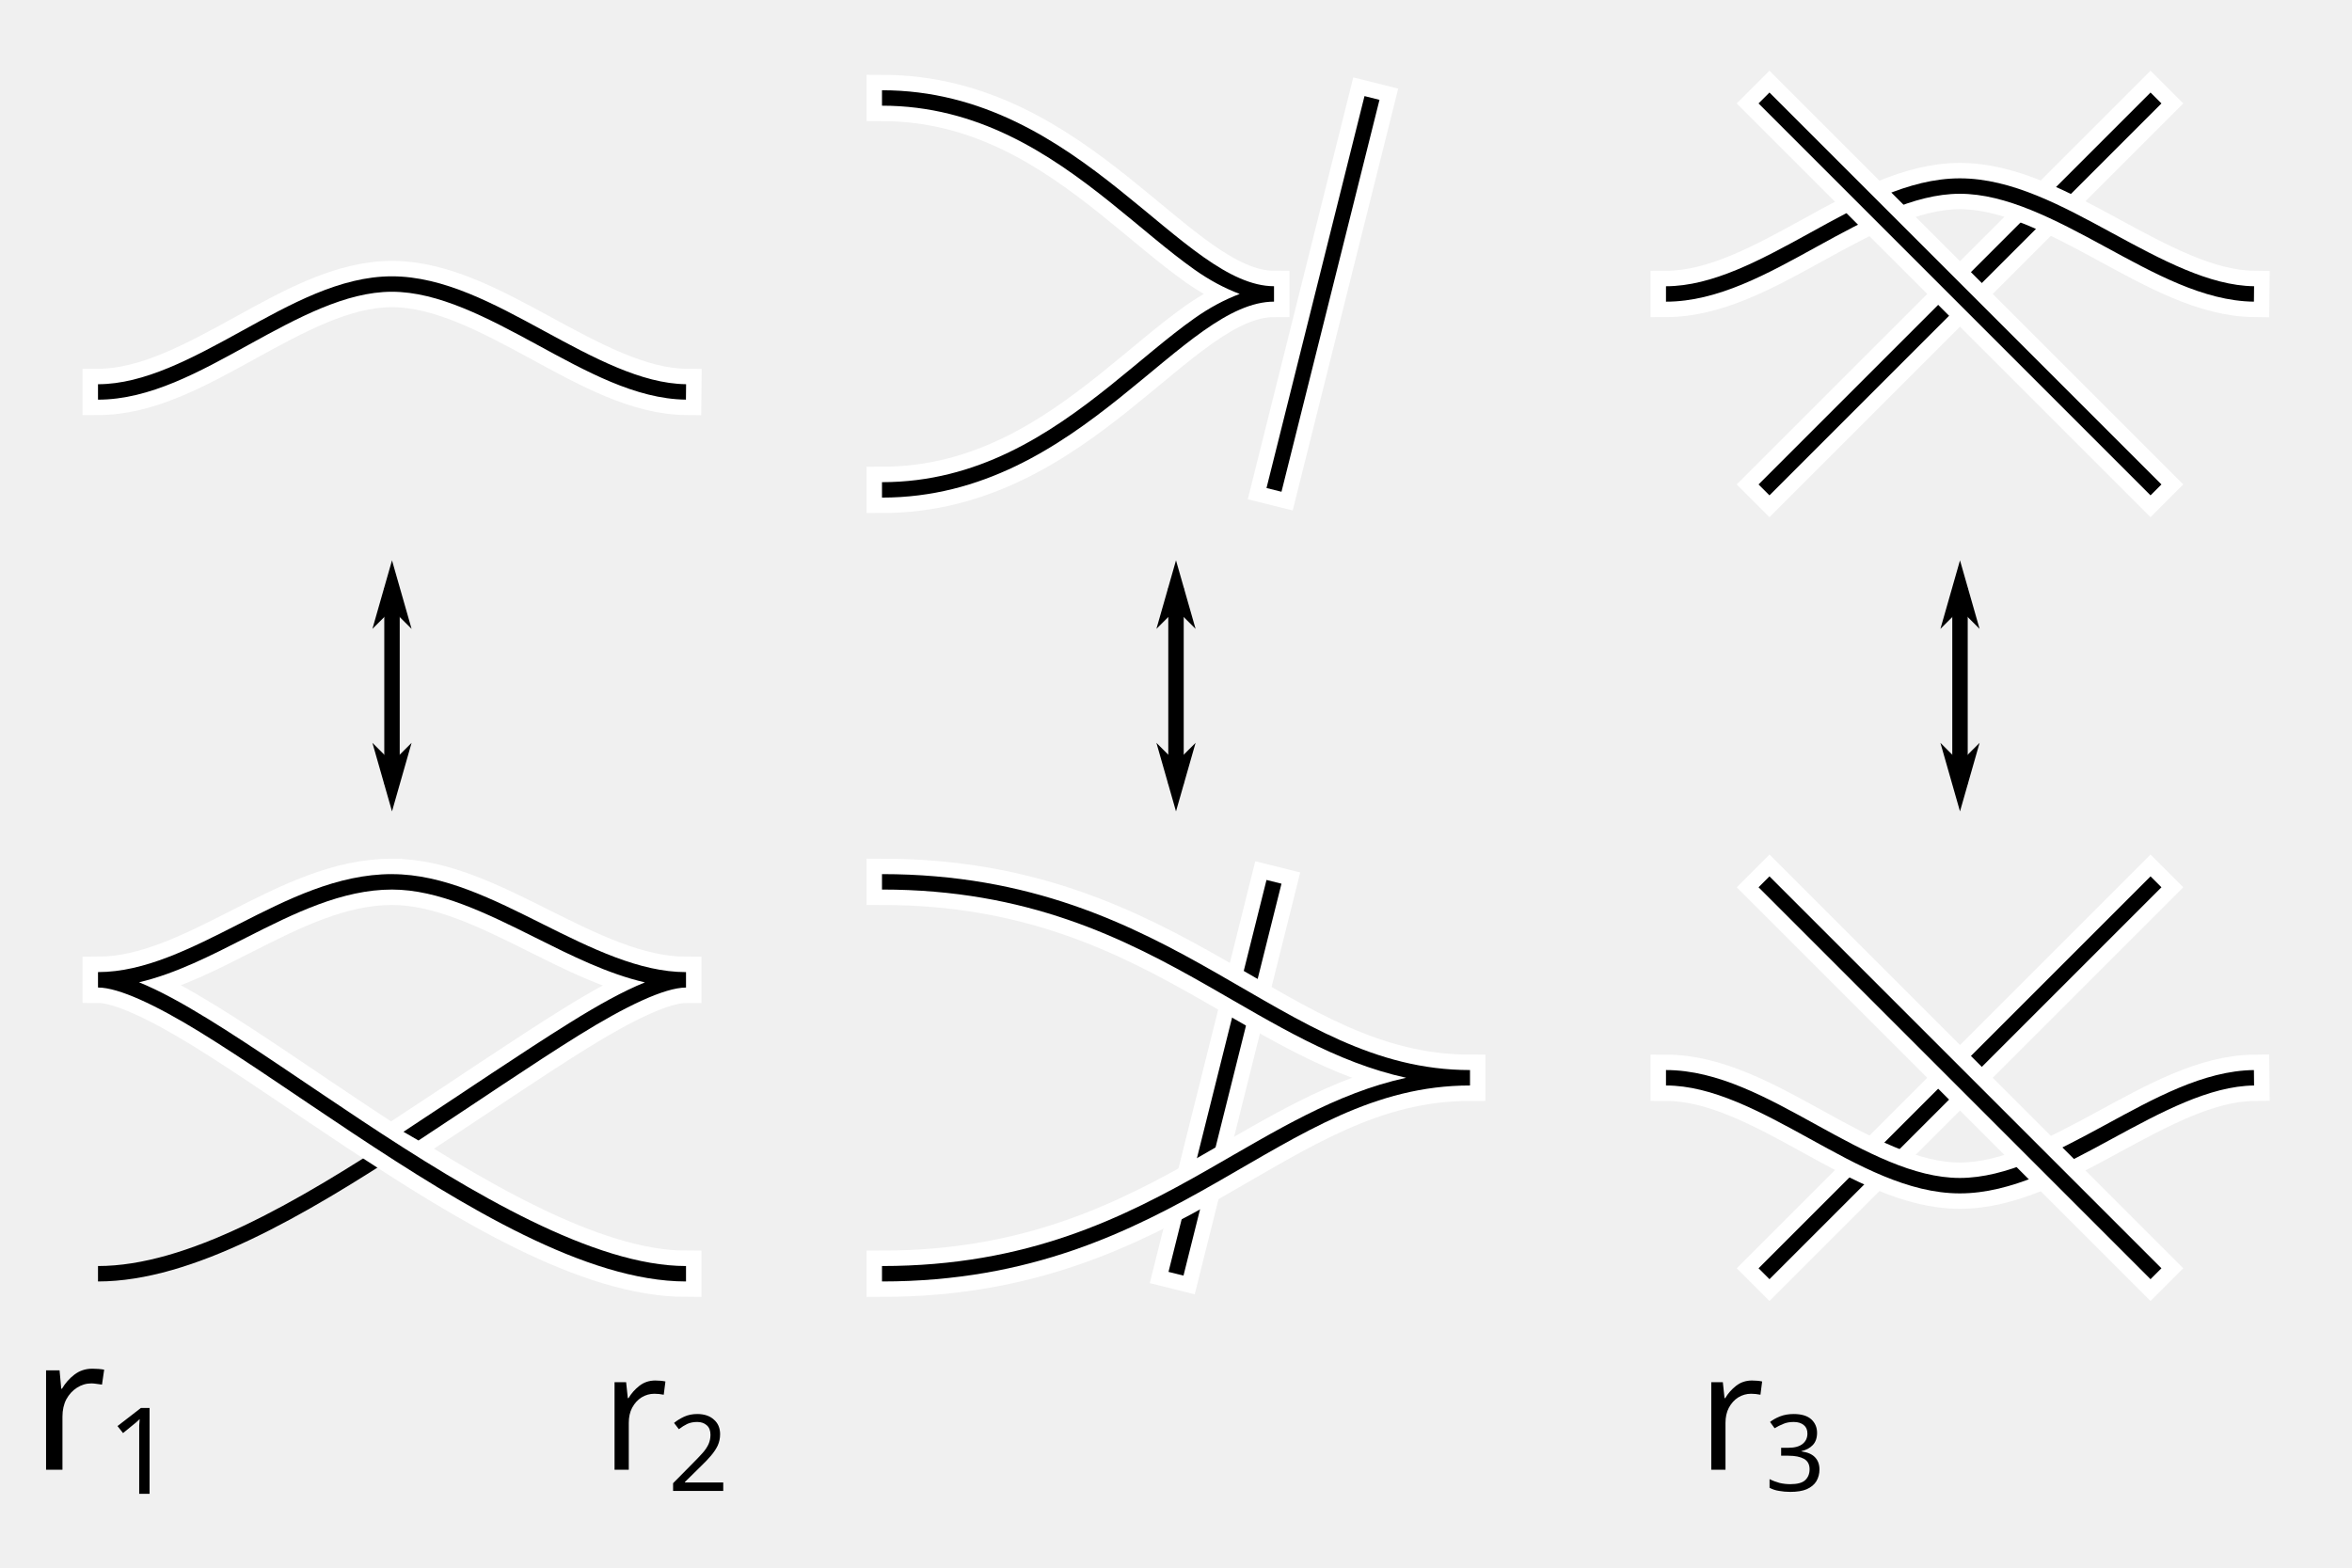
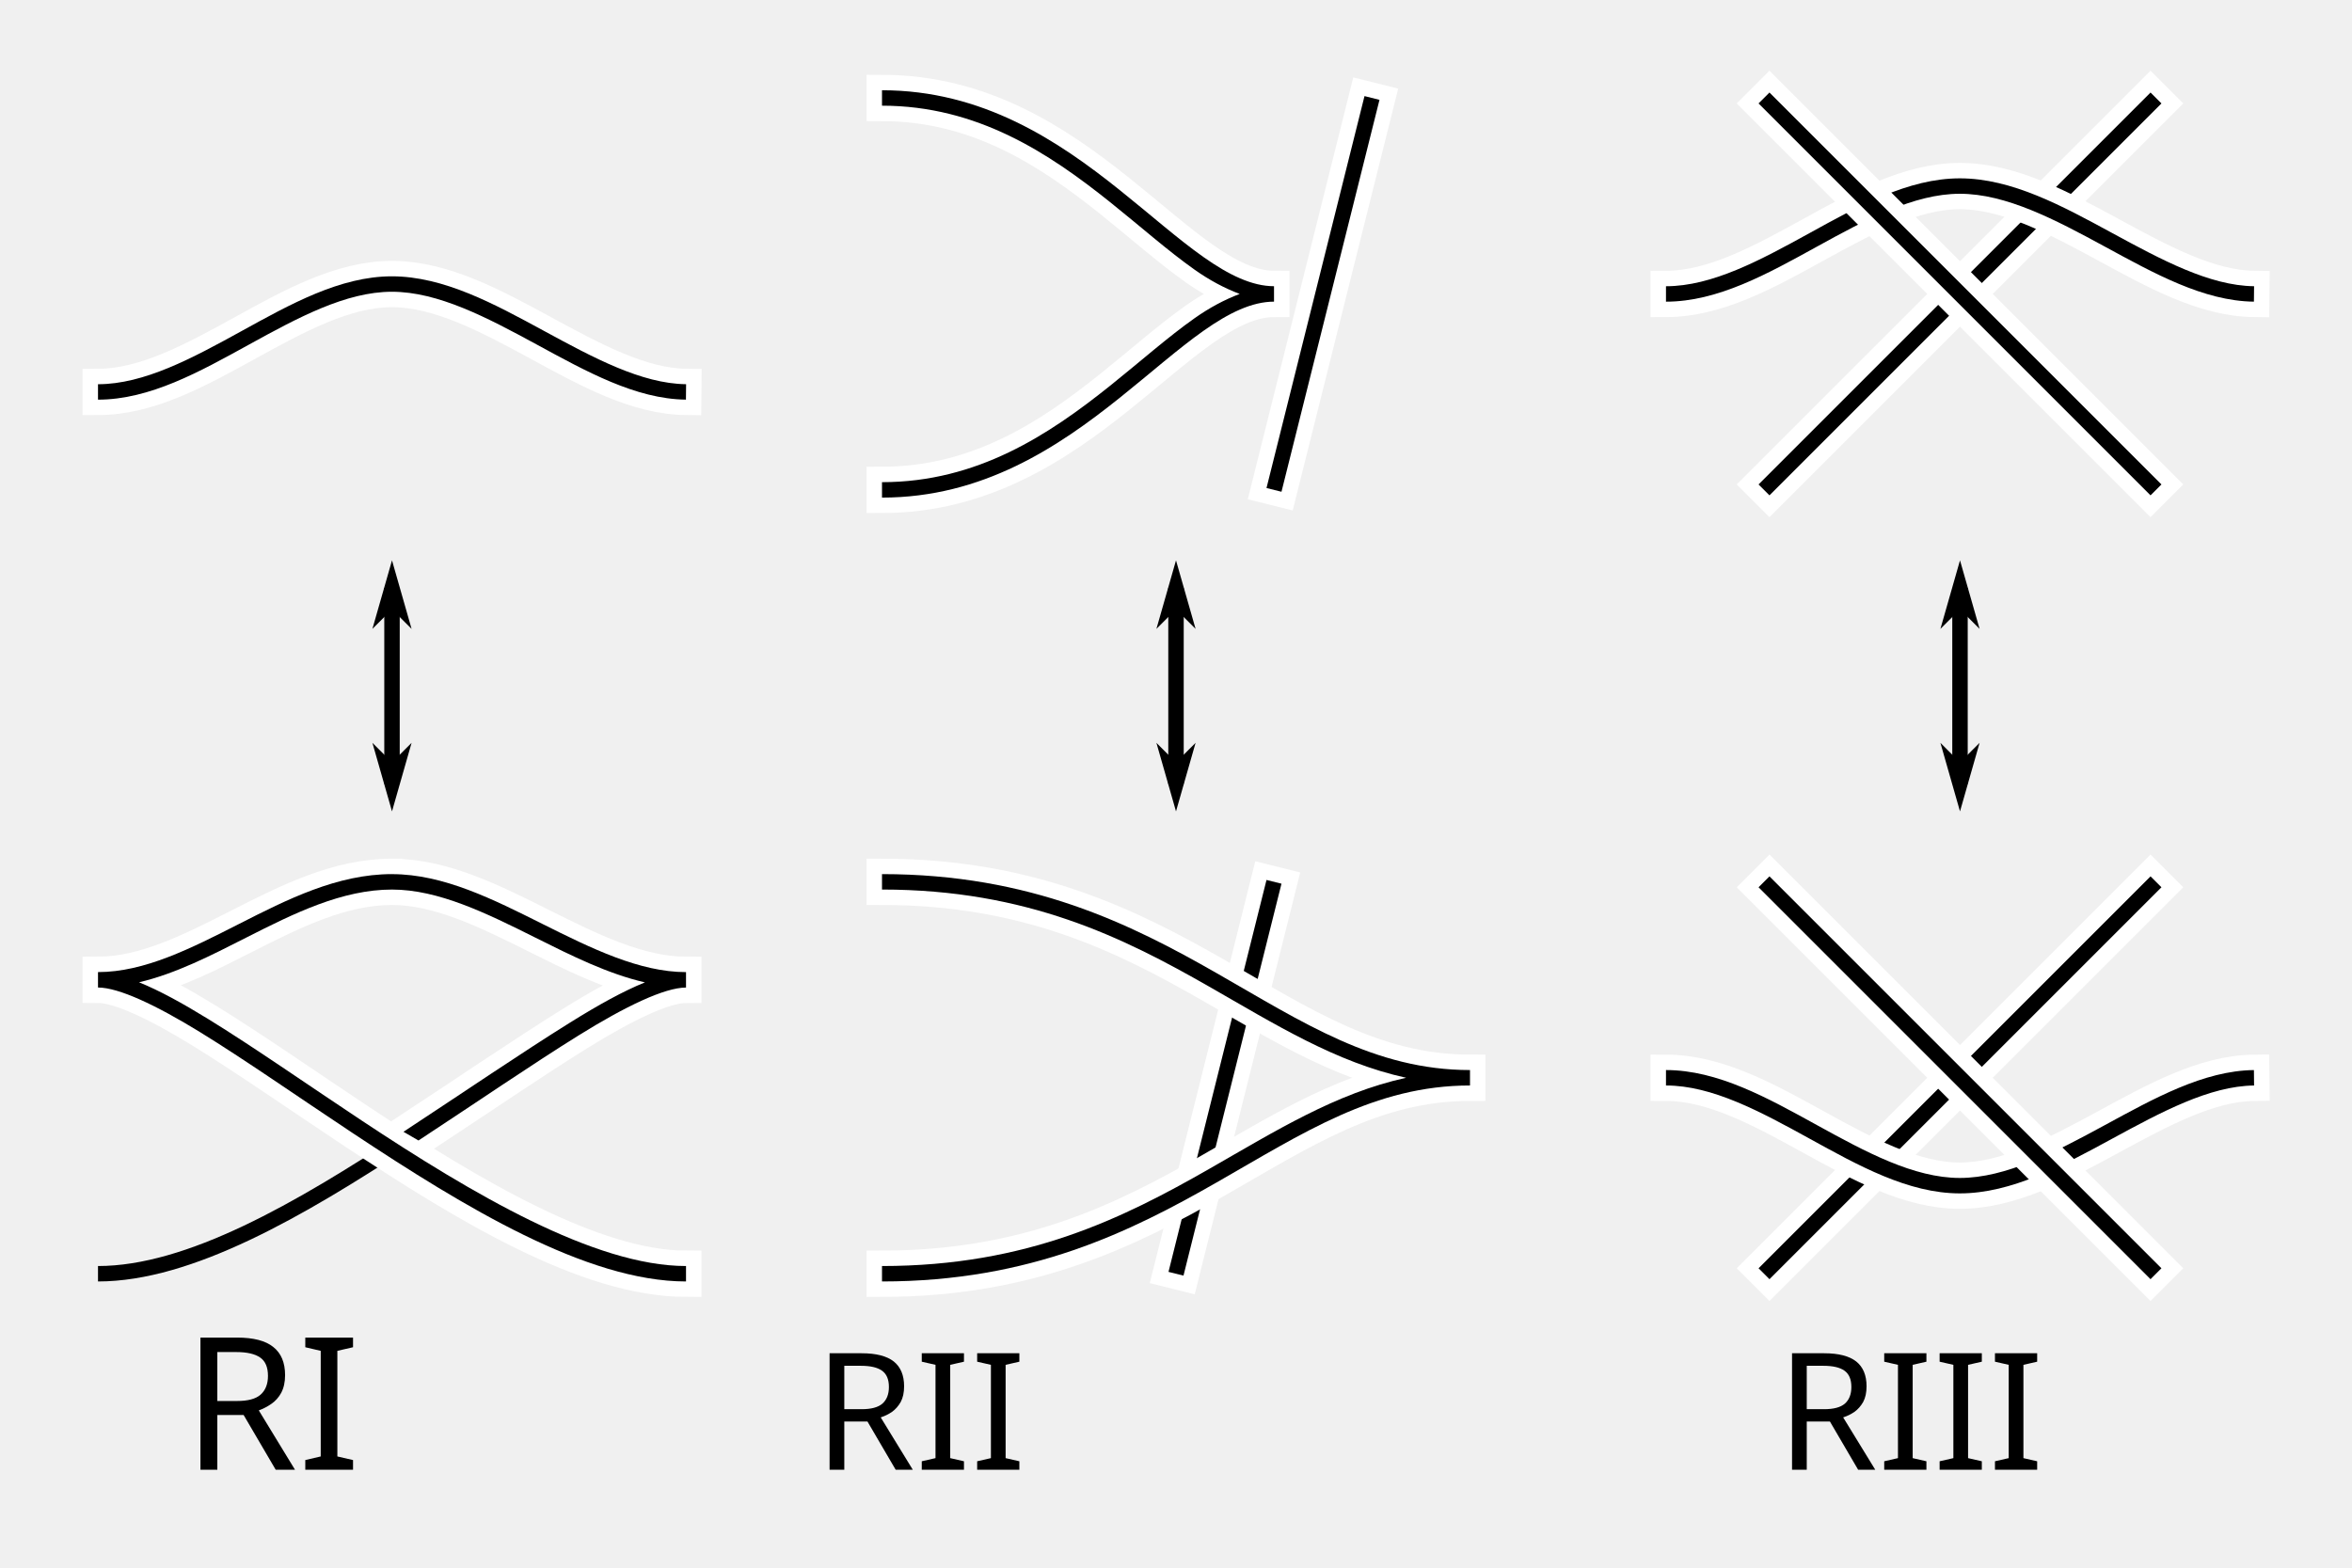
<svg xmlns="http://www.w3.org/2000/svg" width="6in" height="4in" viewBox="0 0 152.4 101.6" version="1.1" id="svg8">
  <defs id="defs2">
    <marker style="overflow:visible" id="Arrow2Mstart" refX="0.0" refY="0.0" orient="auto">
      <path transform="scale(0.6) translate(0,0)" d="M 8.719,4.034 L -2.207,0.016 L 8.719,-4.002 C 6.973,-1.63 6.983,1.616 8.719,4.034 z " style="fill-rule:evenodd;stroke-width:0.625;stroke-linejoin:round;stroke:#000000;stroke-opacity:1;fill:#000000;fill-opacity:1" id="path910" />
    </marker>
    <marker style="overflow:visible;" id="Arrow1Send" refX="0.0" refY="0.0" orient="auto">
      <path transform="scale(0.2) rotate(180) translate(6,0)" style="fill-rule:evenodd;stroke:#000000;stroke-width:1pt;stroke-opacity:1;fill:#000000;fill-opacity:1" d="M 0.0,0.0 L 5.0,-5.0 L -12.5,0.0 L 5.0,5.0 L 0.0,0.0 z " id="path901" />
    </marker>
    <marker style="overflow:visible" id="Arrow1Sstart" refX="0.0" refY="0.0" orient="auto">
      <path transform="scale(0.2) translate(6,0)" style="fill-rule:evenodd;stroke:#000000;stroke-width:1pt;stroke-opacity:1;fill:#000000;fill-opacity:1" d="M 0.0,0.0 L 5.0,-5.0 L -12.5,0.0 L 5.0,5.0 L 0.0,0.0 z " id="path898" />
    </marker>
    <marker style="overflow:visible" id="marker1184" refX="0.0" refY="0.0" orient="auto">
      <path transform="scale(0.8) translate(12.5,0)" style="fill-rule:evenodd;stroke:#000000;stroke-width:1pt;stroke-opacity:1;fill:#000000;fill-opacity:1" d="M 0.0,0.0 L 5.0,-5.0 L -12.5,0.0 L 5.0,5.0 L 0.0,0.0 z " id="path1182" />
    </marker>
    <marker style="overflow:visible" id="Arrow1Lstart" refX="0.0" refY="0.0" orient="auto">
      <path transform="scale(0.8) translate(12.5,0)" style="fill-rule:evenodd;stroke:#000000;stroke-width:1pt;stroke-opacity:1;fill:#000000;fill-opacity:1" d="M 0.0,0.0 L 5.0,-5.0 L -12.5,0.0 L 5.0,5.0 L 0.0,0.0 z " id="path886" />
    </marker>
    <marker style="overflow:visible;" id="Arrow1Lend" refX="0.0" refY="0.0" orient="auto">
      <path transform="scale(0.8) rotate(180) translate(12.5,0)" style="fill-rule:evenodd;stroke:#000000;stroke-width:1pt;stroke-opacity:1;fill:#000000;fill-opacity:1" d="M 0.0,0.0 L 5.0,-5.0 L -12.5,0.0 L 5.0,5.0 L 0.0,0.0 z " id="path889" />
    </marker>
    <marker style="overflow:visible" id="Arrow1Sstart-7" refX="0" refY="0" orient="auto">
      <path transform="matrix(0.2,0,0,0.2,1.2,0)" style="fill:#000000;fill-opacity:1;fill-rule:evenodd;stroke:#000000;stroke-width:1pt;stroke-opacity:1" d="M 0,0 5,-5 -12.5,0 5,5 Z" id="path898-5" />
    </marker>
    <marker style="overflow:visible" id="Arrow1Send-3" refX="0" refY="0" orient="auto">
      <path transform="matrix(-0.2,0,0,-0.2,-1.2,0)" style="fill:#000000;fill-opacity:1;fill-rule:evenodd;stroke:#000000;stroke-width:1pt;stroke-opacity:1" d="M 0,0 5,-5 -12.5,0 5,5 Z" id="path901-5" />
    </marker>
    <marker style="overflow:visible" id="Arrow1Sstart-2" refX="0" refY="0" orient="auto">
      <path transform="matrix(0.2,0,0,0.2,1.2,0)" style="fill:#000000;fill-opacity:1;fill-rule:evenodd;stroke:#000000;stroke-width:1pt;stroke-opacity:1" d="M 0,0 5,-5 -12.5,0 5,5 Z" id="path898-9" />
    </marker>
    <marker style="overflow:visible" id="Arrow1Send-1" refX="0" refY="0" orient="auto">
      <path transform="matrix(-0.2,0,0,-0.2,-1.2,0)" style="fill:#000000;fill-opacity:1;fill-rule:evenodd;stroke:#000000;stroke-width:1pt;stroke-opacity:1" d="M 0,0 5,-5 -12.5,0 5,5 Z" id="path901-2" />
    </marker>
  </defs>
  <g id="layer1">
    <path style="color:#000000;font-style:normal;font-variant:normal;font-weight:normal;font-stretch:normal;font-size:medium;line-height:normal;font-family:sans-serif;font-variant-ligatures:normal;font-variant-position:normal;font-variant-caps:normal;font-variant-numeric:normal;font-variant-alternates:normal;font-variant-east-asian:normal;font-feature-settings:normal;font-variation-settings:normal;text-indent:0;text-align:start;text-decoration:none;text-decoration-line:none;text-decoration-style:solid;text-decoration-color:#000000;letter-spacing:normal;word-spacing:normal;text-transform:none;writing-mode:lr-tb;direction:ltr;text-orientation:mixed;dominant-baseline:auto;baseline-shift:baseline;text-anchor:start;white-space:normal;shape-padding:0;shape-margin:0;inline-size:0;clip-rule:nonzero;display:inline;overflow:visible;visibility:visible;opacity:1;isolation:auto;mix-blend-mode:normal;color-interpolation:sRGB;color-interpolation-filters:linearRGB;solid-color:#000000;solid-opacity:1;vector-effect:none;fill:#000000;fill-opacity:1;fill-rule:nonzero;stroke:#ffffff;stroke-width:2;stroke-linecap:butt;stroke-linejoin:miter;stroke-miterlimit:4;stroke-dasharray:none;stroke-dashoffset:0;stroke-opacity:1;paint-order:markers stroke fill;color-rendering:auto;image-rendering:auto;shape-rendering:auto;text-rendering:auto;enable-background:accumulate;stop-color:#000000;stop-opacity:1" d="m 25.391,17.908 c -3.354,0 -6.584,1.811 -9.758,3.559 -3.174,1.748 -6.292,3.434 -9.283,3.434 v 1 c 3.358,0 6.592,-1.811 9.766,-3.559 3.174,-1.748 6.289,-3.434 9.275,-3.434 2.999,0 6.17,1.672 9.369,3.41 3.199,1.738 6.424,3.546 9.686,3.582 l 0.01,-1 c -2.891,-0.032 -6.016,-1.721 -9.219,-3.461 -3.203,-1.74 -6.484,-3.531 -9.846,-3.531 z" id="path1731" />
    <path id="path1802" style="fill:none;stroke:#000000;stroke-width:1;stroke-linecap:butt;stroke-linejoin:miter;stroke-miterlimit:4;stroke-dasharray:none;stroke-opacity:1" d="m 6.35,82.55 c 5.931,0 13.072,-4.149 20.035,-8.721" />
    <path style="color:#000000;font-style:normal;font-variant:normal;font-weight:normal;font-stretch:normal;font-size:medium;line-height:normal;font-family:sans-serif;font-variant-ligatures:normal;font-variant-position:normal;font-variant-caps:normal;font-variant-numeric:normal;font-variant-alternates:normal;font-variant-east-asian:normal;font-feature-settings:normal;font-variation-settings:normal;text-indent:0;text-align:start;text-decoration:none;text-decoration-line:none;text-decoration-style:solid;text-decoration-color:#000000;letter-spacing:normal;word-spacing:normal;text-transform:none;writing-mode:lr-tb;direction:ltr;text-orientation:mixed;dominant-baseline:auto;baseline-shift:baseline;text-anchor:start;white-space:normal;shape-padding:0;shape-margin:0;inline-size:0;clip-rule:nonzero;display:inline;overflow:visible;visibility:visible;opacity:1;isolation:auto;mix-blend-mode:normal;color-interpolation:sRGB;color-interpolation-filters:linearRGB;solid-color:#000000;solid-opacity:1;vector-effect:none;fill:#000000;fill-opacity:1;fill-rule:nonzero;stroke:#ffffff;stroke-width:2;stroke-linecap:butt;stroke-linejoin:miter;stroke-miterlimit:4;stroke-dasharray:none;stroke-dashoffset:0;stroke-opacity:1;paint-order:markers stroke fill;color-rendering:auto;image-rendering:auto;shape-rendering:auto;text-rendering:auto;enable-background:accumulate;stop-color:#000000;stop-opacity:1" d="m 25.4,56.65 c -3.544,0 -6.788,1.641 -9.912,3.23 -3.124,1.589 -6.13,3.12 -9.138,3.12 v 1 c 1.337,0 3.747,1.129 6.63,2.902 2.882,1.773 6.286,4.153 9.885,6.539 7.198,4.771 15.141,9.609 21.586,9.609 v -1 c -5.931,0 -13.862,-4.688 -21.033,-9.441 -3.585,-2.377 -6.99,-4.759 -9.913,-6.558 -1.683,-1.036 -3.169,-1.851 -4.495,-2.39 2.368,-0.557 4.655,-1.731 6.933,-2.89 3.12,-1.586 6.226,-3.12 9.458,-3.12 3.008,0 6.126,1.534 9.301,3.122 2.324,1.162 4.68,2.339 7.086,2.894 -1.418,0.574 -3.017,1.463 -4.837,2.596 -3.077,1.914 -7.055,4.622 -10.808,7.086 l 0.973,0.565 c 3.77,-2.475 7.325,-4.912 10.363,-6.802 3.038,-1.89 5.582,-3.11 6.972,-3.11 v -1 c -3.008,0 -6.126,-1.534 -9.301,-3.122 -3.175,-1.587 -6.407,-3.228 -9.749,-3.228 z" id="path1807" />
    <path style="fill:none;stroke:#000000;stroke-width:1;stroke-linecap:butt;stroke-linejoin:miter;stroke-miterlimit:4;stroke-dasharray:none;stroke-opacity:1;marker-start:url(#Arrow1Sstart);marker-end:url(#Arrow1Send)" d="m 25.4,50.8 v -12.7" id="path22" />
    <path style="fill:none;stroke:#000000;stroke-width:1;stroke-linecap:butt;stroke-linejoin:miter;stroke-miterlimit:4;stroke-dasharray:none;stroke-opacity:1;marker-start:url(#Arrow1Sstart-7);marker-end:url(#Arrow1Send-3)" d="m 76.2,50.8 v -12.7" id="path22-6" />
    <path style="fill:none;stroke:#000000;stroke-width:1;stroke-linecap:butt;stroke-linejoin:miter;stroke-miterlimit:4;stroke-dasharray:none;stroke-opacity:1;marker-start:url(#Arrow1Sstart-2);marker-end:url(#Arrow1Send-1)" d="m 127,50.8 v -12.7" id="path22-7" />
    <path style="color:#000000;font-style:normal;font-variant:normal;font-weight:normal;font-stretch:normal;font-size:medium;line-height:normal;font-family:sans-serif;font-variant-ligatures:normal;font-variant-position:normal;font-variant-caps:normal;font-variant-numeric:normal;font-variant-alternates:normal;font-variant-east-asian:normal;font-feature-settings:normal;font-variation-settings:normal;text-indent:0;text-align:start;text-decoration:none;text-decoration-line:none;text-decoration-style:solid;text-decoration-color:#000000;letter-spacing:normal;word-spacing:normal;text-transform:none;writing-mode:lr-tb;direction:ltr;text-orientation:mixed;dominant-baseline:auto;baseline-shift:baseline;text-anchor:start;white-space:normal;shape-padding:0;shape-margin:0;inline-size:0;clip-rule:nonzero;display:inline;overflow:visible;visibility:visible;opacity:1;isolation:auto;mix-blend-mode:normal;color-interpolation:sRGB;color-interpolation-filters:linearRGB;solid-color:#000000;solid-opacity:1;vector-effect:none;fill:#000000;fill-opacity:1;fill-rule:nonzero;stroke:#ffffff;stroke-width:2;stroke-linecap:butt;stroke-linejoin:miter;stroke-miterlimit:4;stroke-dasharray:none;stroke-dashoffset:0;stroke-opacity:1;paint-order:markers stroke fill;color-rendering:auto;image-rendering:auto;shape-rendering:auto;text-rendering:auto;enable-background:accumulate;stop-color:#000000;stop-opacity:1" d="m 57.15,5.849 v 1 c 6.183,0 10.824,3.088 14.768,6.242 1.972,1.577 3.76,3.167 5.482,4.383 0.982,0.694 1.953,1.208 2.928,1.576 -0.975,0.368 -1.945,0.883 -2.928,1.576 -1.722,1.215 -3.511,2.805 -5.482,4.383 -3.943,3.155 -8.584,6.24 -14.768,6.24 v 1 c 6.517,0 11.398,-3.264 15.393,-6.459 1.997,-1.598 3.782,-3.182 5.434,-4.348 1.651,-1.166 3.153,-1.893 4.574,-1.893 v -1 c -1.421,0 -2.923,-0.727 -4.574,-1.893 C 76.325,15.492 74.54,13.908 72.543,12.31 68.549,9.115 63.667,5.849 57.15,5.849 Z" id="path1735" />
    <path style="color:#000000;font-style:normal;font-variant:normal;font-weight:normal;font-stretch:normal;font-size:medium;line-height:normal;font-family:sans-serif;font-variant-ligatures:normal;font-variant-position:normal;font-variant-caps:normal;font-variant-numeric:normal;font-variant-alternates:normal;font-variant-east-asian:normal;font-feature-settings:normal;font-variation-settings:normal;text-indent:0;text-align:start;text-decoration:none;text-decoration-line:none;text-decoration-style:solid;text-decoration-color:#000000;letter-spacing:normal;word-spacing:normal;text-transform:none;writing-mode:lr-tb;direction:ltr;text-orientation:mixed;dominant-baseline:auto;baseline-shift:baseline;text-anchor:start;white-space:normal;shape-padding:0;shape-margin:0;inline-size:0;clip-rule:nonzero;display:inline;overflow:visible;visibility:visible;opacity:1;isolation:auto;mix-blend-mode:normal;color-interpolation:sRGB;color-interpolation-filters:linearRGB;solid-color:#000000;solid-opacity:1;vector-effect:none;fill:#000000;fill-opacity:1;fill-rule:nonzero;stroke:#ffffff;stroke-width:2;stroke-linecap:butt;stroke-linejoin:miter;stroke-miterlimit:4;stroke-dasharray:none;stroke-dashoffset:0;stroke-opacity:1;paint-order:markers stroke fill;color-rendering:auto;image-rendering:auto;shape-rendering:auto;text-rendering:auto;enable-background:accumulate;stop-color:#000000;stop-opacity:1" d="m 88.414,6.228 -6.35,25.4 0.971,0.242 6.35,-25.4 z" id="path1739" />
    <path style="color:#000000;font-style:normal;font-variant:normal;font-weight:normal;font-stretch:normal;font-size:medium;line-height:normal;font-family:sans-serif;font-variant-ligatures:normal;font-variant-position:normal;font-variant-caps:normal;font-variant-numeric:normal;font-variant-alternates:normal;font-variant-east-asian:normal;font-feature-settings:normal;font-variation-settings:normal;text-indent:0;text-align:start;text-decoration:none;text-decoration-line:none;text-decoration-style:solid;text-decoration-color:#000000;letter-spacing:normal;word-spacing:normal;text-transform:none;writing-mode:lr-tb;direction:ltr;text-orientation:mixed;dominant-baseline:auto;baseline-shift:baseline;text-anchor:start;white-space:normal;shape-padding:0;shape-margin:0;inline-size:0;clip-rule:nonzero;display:inline;overflow:visible;visibility:visible;opacity:1;isolation:auto;mix-blend-mode:normal;color-interpolation:sRGB;color-interpolation-filters:linearRGB;solid-color:#000000;solid-opacity:1;vector-effect:none;fill:#000000;fill-opacity:1;fill-rule:nonzero;stroke:#ffffff;stroke-width:2;stroke-linecap:butt;stroke-linejoin:miter;stroke-miterlimit:4;stroke-dasharray:none;stroke-dashoffset:0;stroke-opacity:1;paint-order:markers stroke fill;color-rendering:auto;image-rendering:auto;shape-rendering:auto;text-rendering:auto;enable-background:accumulate;stop-color:#000000;stop-opacity:1" d="m 82.064,57.029 -6.35,25.4 0.971,0.242 6.35,-25.4 z" id="path1755" />
    <path style="color:#000000;font-style:normal;font-variant:normal;font-weight:normal;font-stretch:normal;font-size:medium;line-height:normal;font-family:sans-serif;font-variant-ligatures:normal;font-variant-position:normal;font-variant-caps:normal;font-variant-numeric:normal;font-variant-alternates:normal;font-variant-east-asian:normal;font-feature-settings:normal;font-variation-settings:normal;text-indent:0;text-align:start;text-decoration:none;text-decoration-line:none;text-decoration-style:solid;text-decoration-color:#000000;letter-spacing:normal;word-spacing:normal;text-transform:none;writing-mode:lr-tb;direction:ltr;text-orientation:mixed;dominant-baseline:auto;baseline-shift:baseline;text-anchor:start;white-space:normal;shape-padding:0;shape-margin:0;inline-size:0;clip-rule:nonzero;display:inline;overflow:visible;visibility:visible;opacity:1;isolation:auto;mix-blend-mode:normal;color-interpolation:sRGB;color-interpolation-filters:linearRGB;solid-color:#000000;solid-opacity:1;vector-effect:none;fill:#000000;fill-opacity:1;fill-rule:nonzero;stroke:#ffffff;stroke-width:2;stroke-linecap:butt;stroke-linejoin:miter;stroke-miterlimit:4;stroke-dasharray:none;stroke-dashoffset:0;stroke-opacity:1;paint-order:markers stroke fill;color-rendering:auto;image-rendering:auto;shape-rendering:auto;text-rendering:auto;enable-background:accumulate;stop-color:#000000;stop-opacity:1" d="m 57.15,56.65 v 1 c 9.414,0 15.645,3.118 21.184,6.283 4.297,2.455 8.208,4.915 12.779,5.916 -4.571,1.001 -8.482,3.461 -12.779,5.916 -5.538,3.165 -11.77,6.285 -21.184,6.285 v 1 c 9.636,0 16.106,-3.231 21.68,-6.416 5.574,-3.185 10.237,-6.285 16.42,-6.285 v -1 c -6.183,0 -10.846,-3.098 -16.42,-6.283 -5.574,-3.185 -12.044,-6.416 -21.68,-6.416 z" id="path1759" />
    <path style="color:#000000;font-style:normal;font-variant:normal;font-weight:normal;font-stretch:normal;font-size:medium;line-height:normal;font-family:sans-serif;font-variant-ligatures:normal;font-variant-position:normal;font-variant-caps:normal;font-variant-numeric:normal;font-variant-alternates:normal;font-variant-east-asian:normal;font-feature-settings:normal;font-variation-settings:normal;text-indent:0;text-align:start;text-decoration:none;text-decoration-line:none;text-decoration-style:solid;text-decoration-color:#000000;letter-spacing:normal;word-spacing:normal;text-transform:none;writing-mode:lr-tb;direction:ltr;text-orientation:mixed;dominant-baseline:auto;baseline-shift:baseline;text-anchor:start;white-space:normal;shape-padding:0;shape-margin:0;inline-size:0;clip-rule:nonzero;display:inline;overflow:visible;visibility:visible;opacity:1;isolation:auto;mix-blend-mode:normal;color-interpolation:sRGB;color-interpolation-filters:linearRGB;solid-color:#000000;solid-opacity:1;vector-effect:none;fill:#000000;fill-opacity:1;fill-rule:nonzero;stroke:#ffffff;stroke-width:2;stroke-linecap:butt;stroke-linejoin:miter;stroke-miterlimit:4;stroke-dasharray:none;stroke-dashoffset:0;stroke-opacity:1;paint-order:markers stroke fill;color-rendering:auto;image-rendering:auto;shape-rendering:auto;text-rendering:auto;enable-background:accumulate;stop-color:#000000;stop-opacity:1" d="M 139.346,5.996 113.947,31.396 114.654,32.103 140.053,6.703 Z" id="path1743" />
    <path style="color:#000000;font-style:normal;font-variant:normal;font-weight:normal;font-stretch:normal;font-size:medium;line-height:normal;font-family:sans-serif;font-variant-ligatures:normal;font-variant-position:normal;font-variant-caps:normal;font-variant-numeric:normal;font-variant-alternates:normal;font-variant-east-asian:normal;font-feature-settings:normal;font-variation-settings:normal;text-indent:0;text-align:start;text-decoration:none;text-decoration-line:none;text-decoration-style:solid;text-decoration-color:#000000;letter-spacing:normal;word-spacing:normal;text-transform:none;writing-mode:lr-tb;direction:ltr;text-orientation:mixed;dominant-baseline:auto;baseline-shift:baseline;text-anchor:start;white-space:normal;shape-padding:0;shape-margin:0;inline-size:0;clip-rule:nonzero;display:inline;overflow:visible;visibility:visible;opacity:1;isolation:auto;mix-blend-mode:normal;color-interpolation:sRGB;color-interpolation-filters:linearRGB;solid-color:#000000;solid-opacity:1;vector-effect:none;fill:#000000;fill-opacity:1;fill-rule:nonzero;stroke:#ffffff;stroke-width:2;stroke-linecap:butt;stroke-linejoin:miter;stroke-miterlimit:4;stroke-dasharray:none;stroke-dashoffset:0;stroke-opacity:1;paint-order:markers stroke fill;color-rendering:auto;image-rendering:auto;shape-rendering:auto;text-rendering:auto;enable-background:accumulate;stop-color:#000000;stop-opacity:1" d="m 126.99,11.558 c -3.354,0 -6.584,1.811 -9.758,3.559 -3.174,1.748 -6.292,3.434 -9.283,3.434 v 1 c 3.358,0 6.592,-1.811 9.766,-3.559 3.174,-1.748 6.289,-3.434 9.275,-3.434 2.999,0 6.17,1.672 9.369,3.41 3.199,1.738 6.424,3.546 9.686,3.582 l 0.01,-1 c -2.891,-0.032 -6.016,-1.721 -9.219,-3.461 -3.203,-1.74 -6.484,-3.531 -9.846,-3.531 z" id="path1747" />
    <path style="color:#000000;font-style:normal;font-variant:normal;font-weight:normal;font-stretch:normal;font-size:medium;line-height:normal;font-family:sans-serif;font-variant-ligatures:normal;font-variant-position:normal;font-variant-caps:normal;font-variant-numeric:normal;font-variant-alternates:normal;font-variant-east-asian:normal;font-feature-settings:normal;font-variation-settings:normal;text-indent:0;text-align:start;text-decoration:none;text-decoration-line:none;text-decoration-style:solid;text-decoration-color:#000000;letter-spacing:normal;word-spacing:normal;text-transform:none;writing-mode:lr-tb;direction:ltr;text-orientation:mixed;dominant-baseline:auto;baseline-shift:baseline;text-anchor:start;white-space:normal;shape-padding:0;shape-margin:0;inline-size:0;clip-rule:nonzero;display:inline;overflow:visible;visibility:visible;opacity:1;isolation:auto;mix-blend-mode:normal;color-interpolation:sRGB;color-interpolation-filters:linearRGB;solid-color:#000000;solid-opacity:1;vector-effect:none;fill:#000000;fill-opacity:1;fill-rule:nonzero;stroke:#ffffff;stroke-width:2;stroke-linecap:butt;stroke-linejoin:miter;stroke-miterlimit:4;stroke-dasharray:none;stroke-dashoffset:0;stroke-opacity:1;paint-order:markers stroke fill;color-rendering:auto;image-rendering:auto;shape-rendering:auto;text-rendering:auto;enable-background:accumulate;stop-color:#000000;stop-opacity:1" d="m 114.654,5.996 -0.707,0.707 25.398,25.4 0.707,-0.707 z" id="path1751" />
    <path style="color:#000000;font-style:normal;font-variant:normal;font-weight:normal;font-stretch:normal;font-size:medium;line-height:normal;font-family:sans-serif;font-variant-ligatures:normal;font-variant-position:normal;font-variant-caps:normal;font-variant-numeric:normal;font-variant-alternates:normal;font-variant-east-asian:normal;font-feature-settings:normal;font-variation-settings:normal;text-indent:0;text-align:start;text-decoration:none;text-decoration-line:none;text-decoration-style:solid;text-decoration-color:#000000;letter-spacing:normal;word-spacing:normal;text-transform:none;writing-mode:lr-tb;direction:ltr;text-orientation:mixed;dominant-baseline:auto;baseline-shift:baseline;text-anchor:start;white-space:normal;shape-padding:0;shape-margin:0;inline-size:0;clip-rule:nonzero;display:inline;overflow:visible;visibility:visible;opacity:1;isolation:auto;mix-blend-mode:normal;color-interpolation:sRGB;color-interpolation-filters:linearRGB;solid-color:#000000;solid-opacity:1;vector-effect:none;fill:#000000;fill-opacity:1;fill-rule:nonzero;stroke:#ffffff;stroke-width:2;stroke-linecap:butt;stroke-linejoin:miter;stroke-miterlimit:4;stroke-dasharray:none;stroke-dashoffset:0;stroke-opacity:1;paint-order:markers stroke fill;color-rendering:auto;image-rendering:auto;shape-rendering:auto;text-rendering:auto;enable-background:accumulate;stop-color:#000000;stop-opacity:1" d="m 139.346,56.796 -25.398,25.4 0.707,0.707 25.398,-25.4 z" id="path1763" />
    <path style="color:#000000;font-style:normal;font-variant:normal;font-weight:normal;font-stretch:normal;font-size:medium;line-height:normal;font-family:sans-serif;font-variant-ligatures:normal;font-variant-position:normal;font-variant-caps:normal;font-variant-numeric:normal;font-variant-alternates:normal;font-variant-east-asian:normal;font-feature-settings:normal;font-variation-settings:normal;text-indent:0;text-align:start;text-decoration:none;text-decoration-line:none;text-decoration-style:solid;text-decoration-color:#000000;letter-spacing:normal;word-spacing:normal;text-transform:none;writing-mode:lr-tb;direction:ltr;text-orientation:mixed;dominant-baseline:auto;baseline-shift:baseline;text-anchor:start;white-space:normal;shape-padding:0;shape-margin:0;inline-size:0;clip-rule:nonzero;display:inline;overflow:visible;visibility:visible;opacity:1;isolation:auto;mix-blend-mode:normal;color-interpolation:sRGB;color-interpolation-filters:linearRGB;solid-color:#000000;solid-opacity:1;vector-effect:none;fill:#000000;fill-opacity:1;fill-rule:nonzero;stroke:#ffffff;stroke-width:2;stroke-linecap:butt;stroke-linejoin:miter;stroke-miterlimit:4;stroke-dasharray:none;stroke-dashoffset:0;stroke-opacity:1;paint-order:markers stroke fill;color-rendering:auto;image-rendering:auto;shape-rendering:auto;text-rendering:auto;enable-background:accumulate;stop-color:#000000;stop-opacity:1" d="m 107.949,69.349 v 1 c 2.991,0 6.109,1.686 9.283,3.434 3.174,1.748 6.404,3.559 9.758,3.559 3.361,0 6.643,-1.791 9.846,-3.531 3.203,-1.74 6.328,-3.429 9.219,-3.461 l -0.01,-1 c -3.262,0.036 -6.486,1.844 -9.686,3.582 -3.199,1.738 -6.371,3.41 -9.369,3.41 -2.986,0 -6.102,-1.686 -9.275,-3.434 -3.174,-1.748 -6.407,-3.559 -9.766,-3.559 z" id="path1767" />
    <path style="color:#000000;font-style:normal;font-variant:normal;font-weight:normal;font-stretch:normal;font-size:medium;line-height:normal;font-family:sans-serif;font-variant-ligatures:normal;font-variant-position:normal;font-variant-caps:normal;font-variant-numeric:normal;font-variant-alternates:normal;font-variant-east-asian:normal;font-feature-settings:normal;font-variation-settings:normal;text-indent:0;text-align:start;text-decoration:none;text-decoration-line:none;text-decoration-style:solid;text-decoration-color:#000000;letter-spacing:normal;word-spacing:normal;text-transform:none;writing-mode:lr-tb;direction:ltr;text-orientation:mixed;dominant-baseline:auto;baseline-shift:baseline;text-anchor:start;white-space:normal;shape-padding:0;shape-margin:0;inline-size:0;clip-rule:nonzero;display:inline;overflow:visible;visibility:visible;opacity:1;isolation:auto;mix-blend-mode:normal;color-interpolation:sRGB;color-interpolation-filters:linearRGB;solid-color:#000000;solid-opacity:1;vector-effect:none;fill:#000000;fill-opacity:1;fill-rule:nonzero;stroke:#ffffff;stroke-width:2;stroke-linecap:butt;stroke-linejoin:miter;stroke-miterlimit:4;stroke-dasharray:none;stroke-dashoffset:0;stroke-opacity:1;paint-order:markers stroke fill;color-rendering:auto;image-rendering:auto;shape-rendering:auto;text-rendering:auto;enable-background:accumulate;stop-color:#000000;stop-opacity:1" d="m 114.654,56.796 -0.707,0.707 25.398,25.4 0.707,-0.707 z" id="path1771" />
-     <text xml:space="preserve" style="font-style:normal;font-variant:normal;font-weight:normal;font-stretch:normal;line-height:1.25;font-family:'Source Serif Pro';-inkscape-font-specification:'Source Serif Pro';text-align:center;letter-spacing:0px;baseline-shift:baseline;text-anchor:middle;stroke-width:0.265" x="25.4" y="95.25" id="text2351">
-       <tspan id="tspan2349" x="25.4" y="95.25" style="font-style:normal;font-variant:normal;font-weight:normal;font-stretch:normal;font-family:'Source Serif Pro';-inkscape-font-specification:'Source Serif Pro';text-align:center;baseline-shift:baseline;text-anchor:middle;stroke-width:0.265">r<tspan style="font-size:65%;baseline-shift:sub" id="tspan2353">1</tspan>
-       </tspan>
+     <text xml:space="preserve" style="font-style:normal;font-variant:normal;font-weight:300;font-stretch:normal;line-height:1.25;font-family:'Source Serif Pro';-inkscape-font-specification:'Source Serif Pro Light';text-align:center;letter-spacing:0px;baseline-shift:baseline;text-anchor:middle;stroke-width:0;stroke-miterlimit:4;stroke-dasharray:none" x="25.4" y="95.25" id="text2351">
+       <tspan id="tspan2349" x="25.4" y="95.25" style="font-style:normal;font-variant:normal;font-weight:normal;font-stretch:normal;font-family:'Source Serif Pro';-inkscape-font-specification:'Source Serif Pro';text-align:center;baseline-shift:baseline;text-anchor:middle;stroke-width:0;stroke-miterlimit:4;stroke-dasharray:none">RI</tspan>
    </text>
    <text xml:space="preserve" style="font-style:normal;font-variant:normal;font-weight:normal;font-stretch:normal;font-size:10.583px;line-height:1.25;font-family:'Source Serif Pro';-inkscape-font-specification:'Source Serif Pro';letter-spacing:0px;stroke-width:0.265" x="80.243" y="95.25" id="text2357">
-       <tspan id="tspan2355" x="80.243" y="95.25" style="font-style:normal;font-variant:normal;font-weight:normal;font-stretch:normal;font-family:'Source Serif Pro';-inkscape-font-specification:'Source Serif Pro';text-align:end;text-anchor:end;stroke-width:0.265">r<tspan style="font-size:65%;baseline-shift:sub" id="tspan2359">2</tspan>
-       </tspan>
+       <tspan id="tspan2355" x="80.243" y="95.25" style="font-style:normal;font-variant:normal;font-weight:normal;font-stretch:normal;font-family:'Source Serif Pro';-inkscape-font-specification:'Source Serif Pro';text-align:end;text-anchor:end;stroke-width:0.265">RII</tspan>
    </text>
    <text xml:space="preserve" style="font-style:normal;font-variant:normal;font-weight:normal;font-stretch:normal;font-size:10.583px;line-height:1.25;font-family:'Source Serif Pro';-inkscape-font-specification:'Source Serif Pro';letter-spacing:0px;stroke-width:0.265" x="130.641" y="95.25" id="text2399">
-       <tspan id="tspan2397" x="130.641" y="95.25" style="font-style:normal;font-variant:normal;font-weight:normal;font-stretch:normal;font-family:'Source Serif Pro';-inkscape-font-specification:'Source Serif Pro';text-align:center;text-anchor:middle;stroke-width:0.265">r<tspan style="font-size:65%;text-align:center;baseline-shift:sub;text-anchor:middle" id="tspan2401">3</tspan>
-       </tspan>
+       <tspan id="tspan2397" x="130.641" y="95.25" style="font-style:normal;font-variant:normal;font-weight:normal;font-stretch:normal;font-family:'Source Serif Pro';-inkscape-font-specification:'Source Serif Pro';text-align:center;text-anchor:middle;stroke-width:0.265">RIII</tspan>
    </text>
  </g>
</svg>
